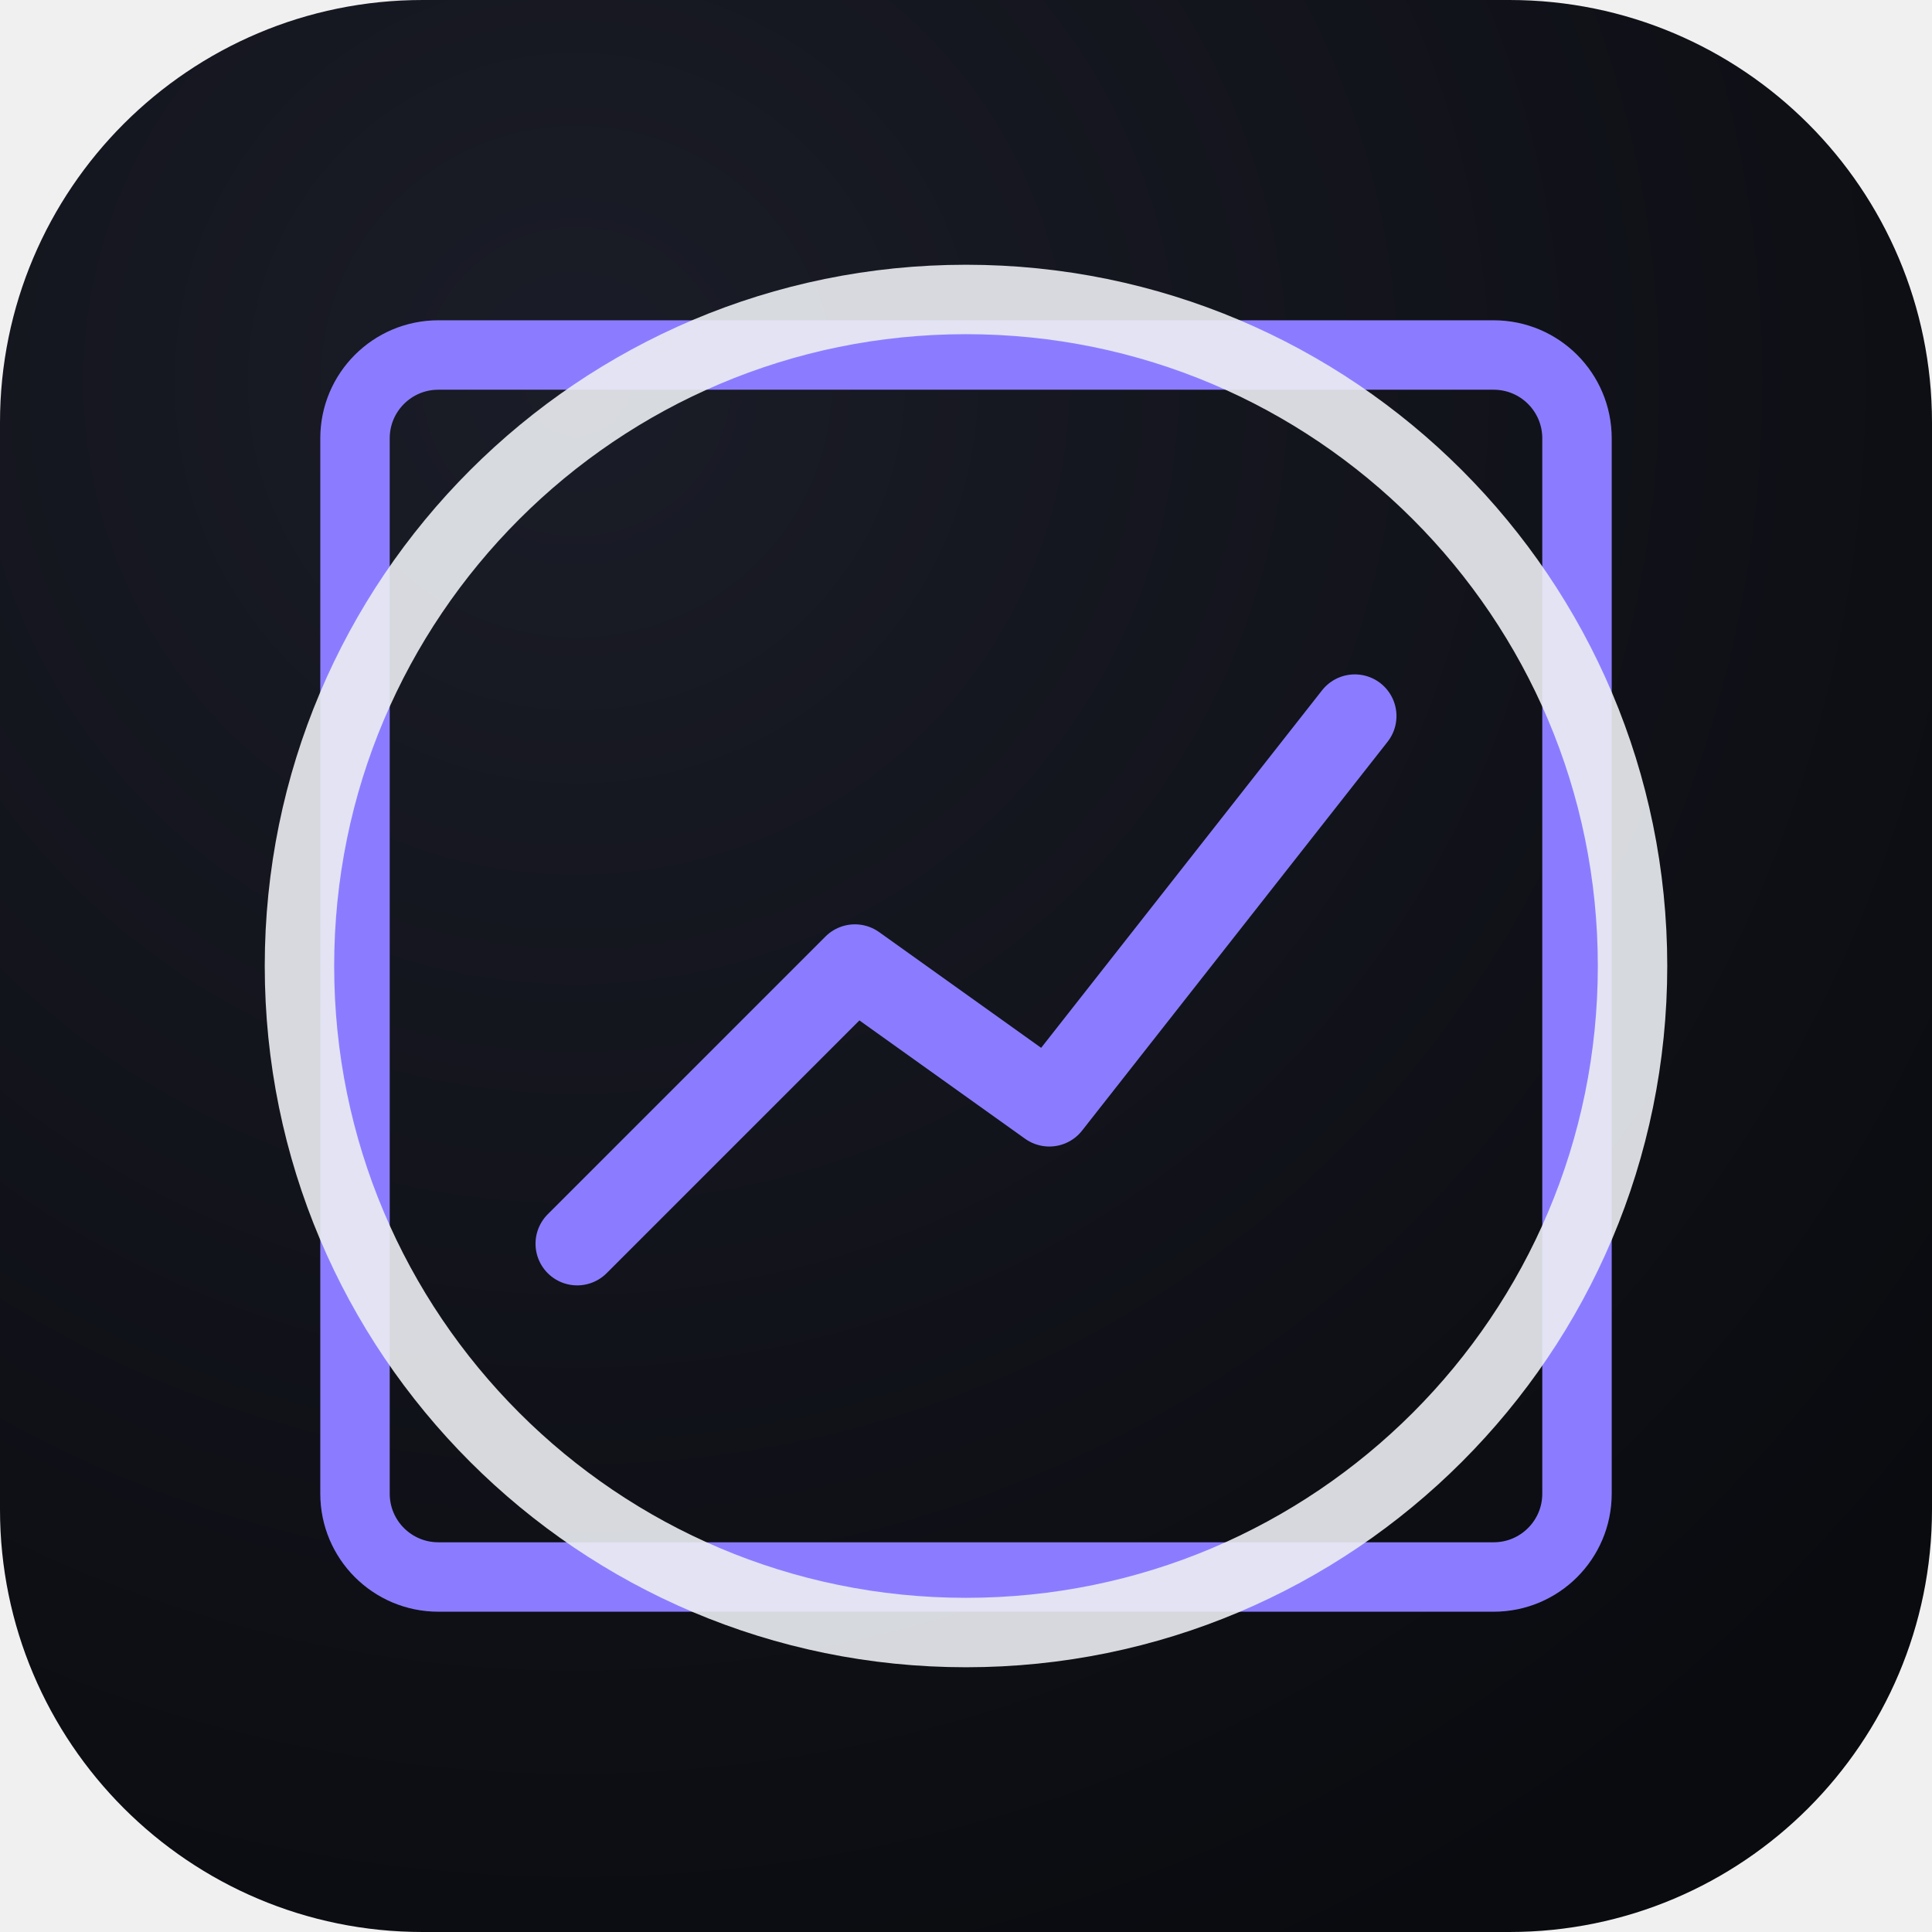
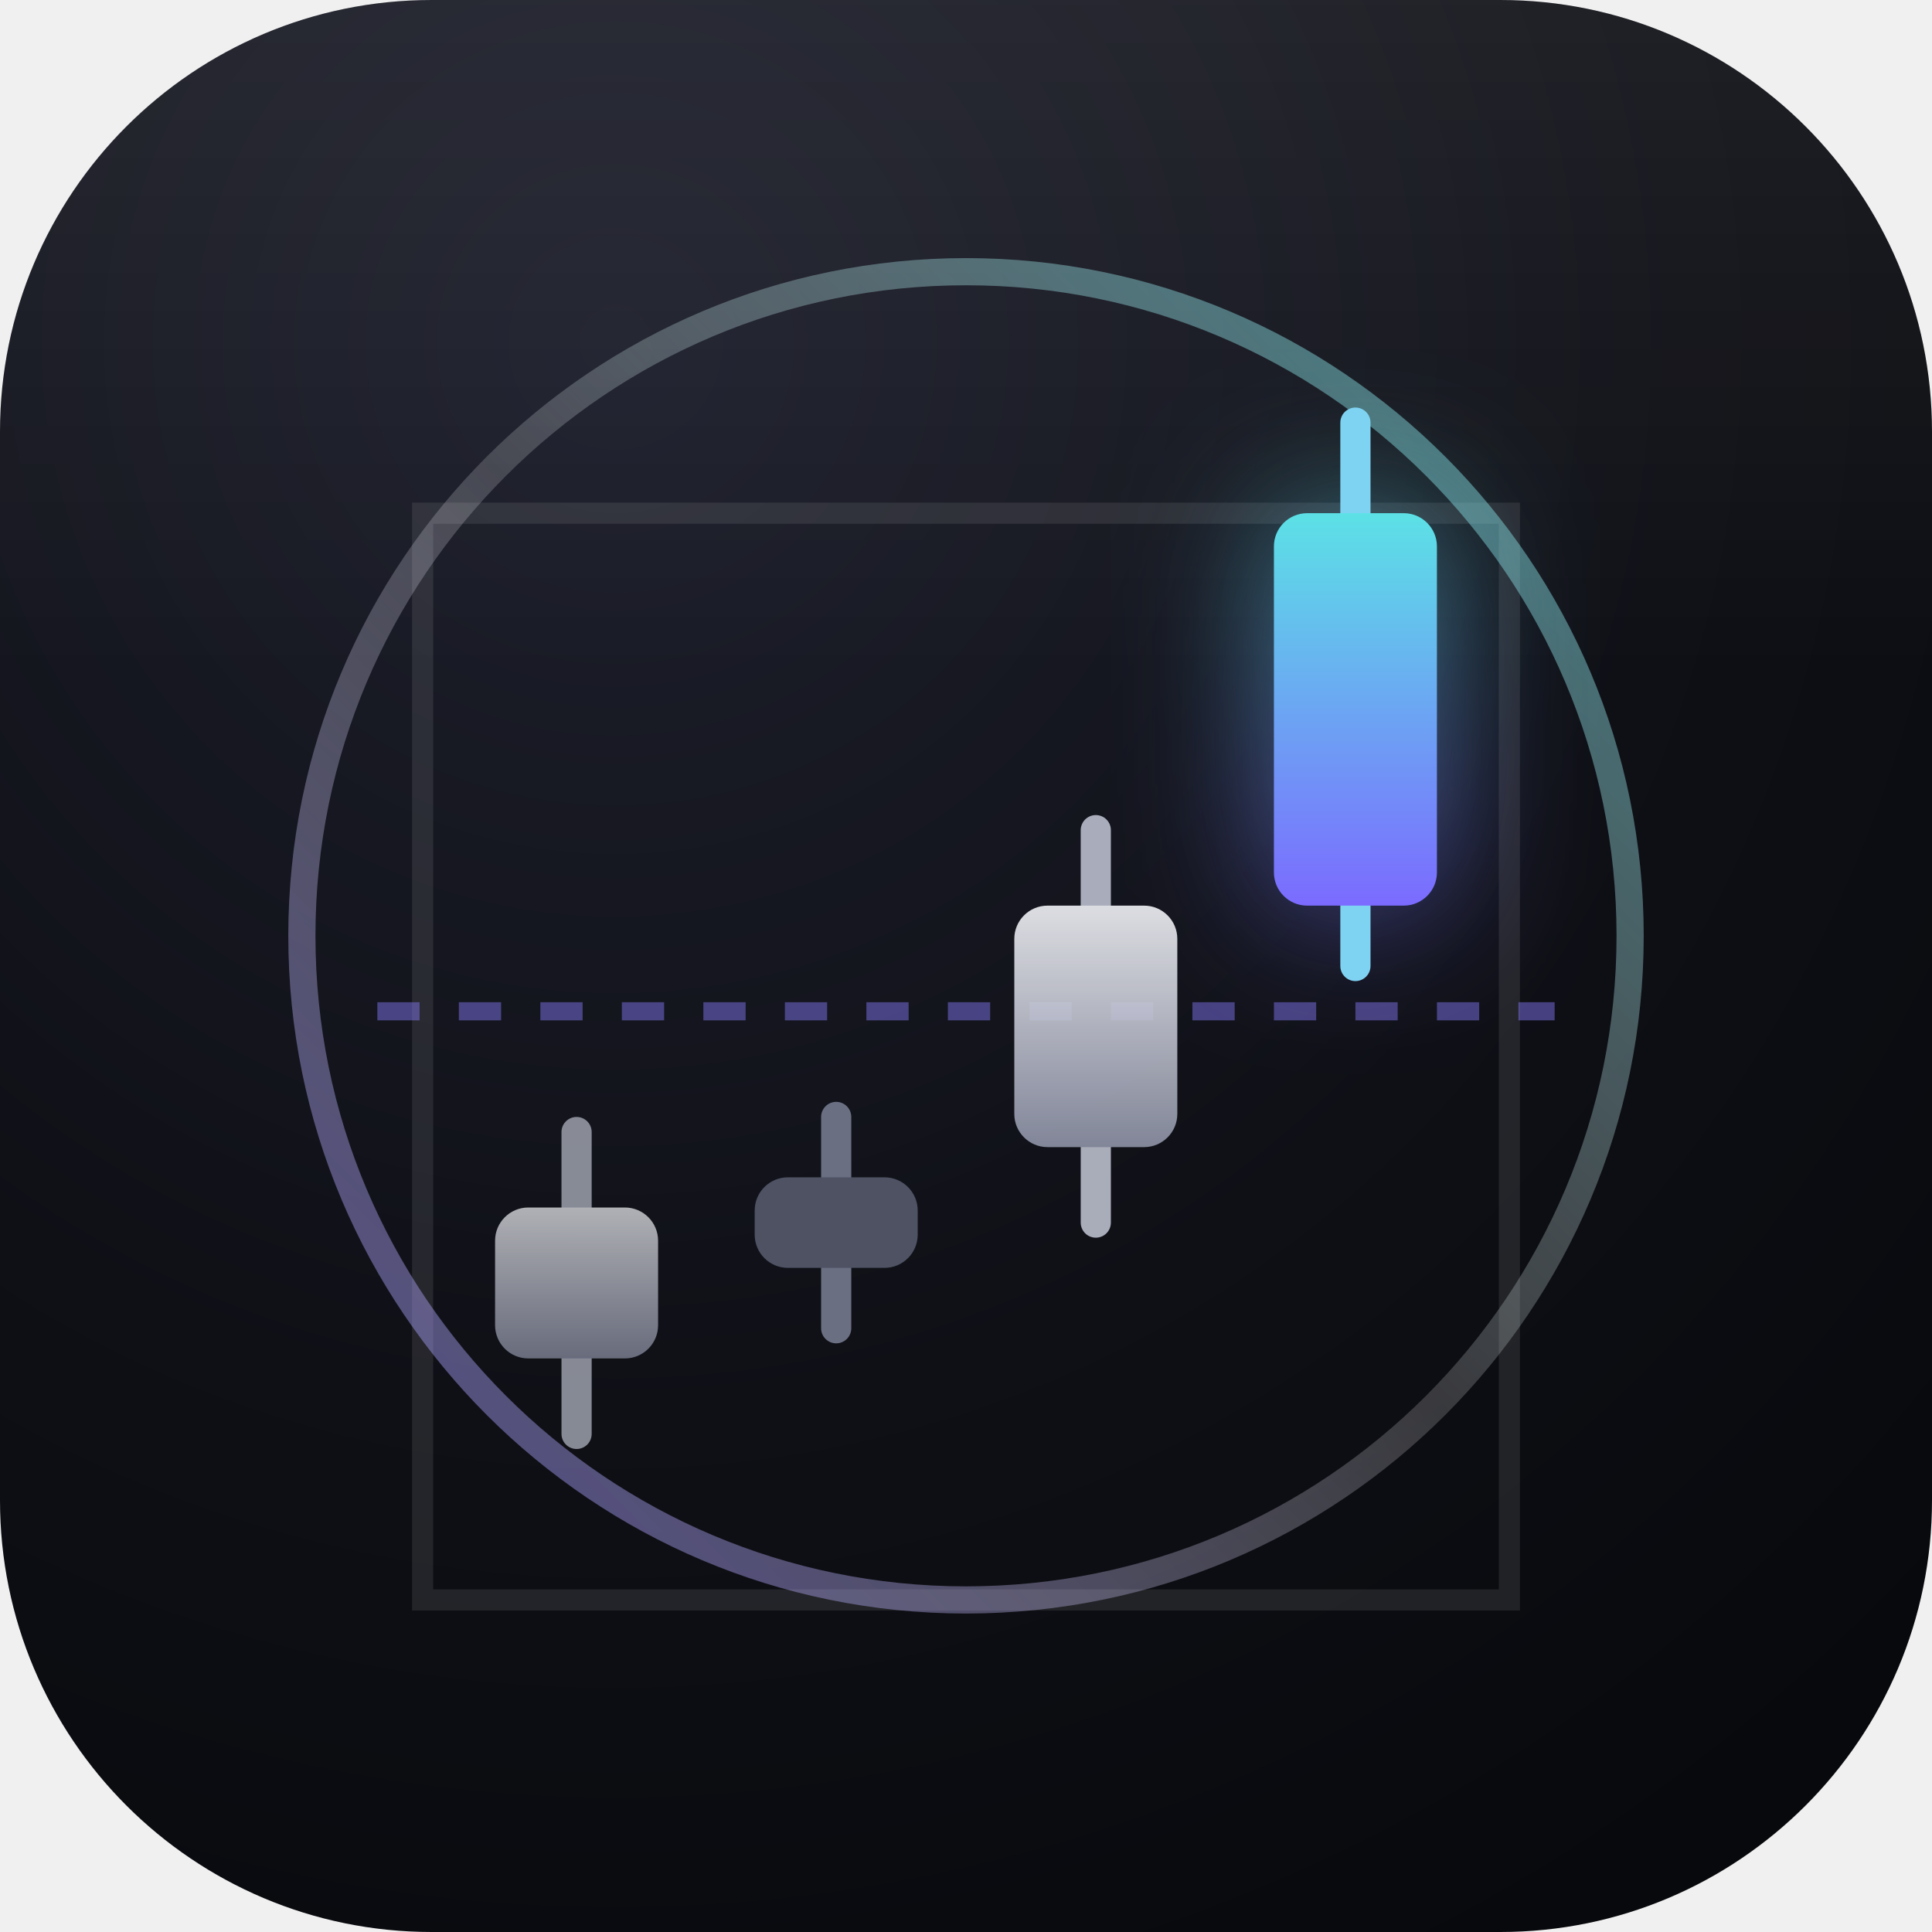
<svg xmlns="http://www.w3.org/2000/svg" viewBox="0 0 64 64">
-   <defs>
-     <radialGradient id="g" cx="30%" cy="20%" r="90%">
-       <stop offset="0" stop-color="#1A1C27" />
-       <stop offset="1" stop-color="#0A0B0F" />
-     </radialGradient>
-   </defs>
-   <rect width="64" height="64" rx="14" fill="url(#g)" />
-   <g transform="translate(2.56 2.56) scale(0.92)">
-     <rect x="10" y="10" width="44" height="44" rx="3" fill="none" stroke="#8B7CFF" stroke-width="2.5" />
-     <circle cx="32" cy="32" r="24" fill="none" stroke="#ECEEF3" stroke-opacity="0.9" stroke-width="2.5" />
-     <path d="M18 42 L28 32 L35 37 L46 23" fill="none" stroke="#8B7CFF" stroke-width="3" stroke-linecap="round" stroke-linejoin="round" />
+   <clipPath id="sq">
+     <rect width="64" height="64" rx="14.3" />
+   </clipPath>
+   <g clip-path="url(#sq)">
+     <defs>
+       <radialGradient id="i-bg" cx="32%" cy="18%" r="100%">
+         <stop offset="0" stop-color="#1D1F2C" />
+         <stop offset=".55" stop-color="#0F1016" />
+         <stop offset="1" stop-color="#07080B" />
+       </radialGradient>
+       <linearGradient id="i-hl" x1="0" y1="0" x2="0" y2="1">
+         <stop offset="0" stop-color="#fff" stop-opacity=".07" />
+         <stop offset=".35" stop-color="#fff" stop-opacity="0" />
+       </linearGradient>
+     </defs>
+     <rect width="64" height="64" fill="url(#i-bg)" />
+     <rect width="64" height="64" fill="url(#i-hl)" />
+     <g>
+       <defs>
+         <linearGradient id="i-sil" x1="0" y1="0" x2="0" y2="1">
+           <stop offset="0" stop-color="#F2F3F7" />
+           <stop offset="1" stop-color="#8D92A6" />
+         </linearGradient>
+         <linearGradient id="i-acc" x1="0" y1="1" x2="0" y2="0">
+           <stop offset="0" stop-color="#7B6BFF" />
+           <stop offset="1" stop-color="#5CE1E6" />
+         </linearGradient>
+         <linearGradient id="i-ring" x1="0" y1="1" x2="1" y2="0">
+           <stop offset="0" stop-color="#8B7CFF" stop-opacity=".55" />
+           <stop offset=".5" stop-color="#fff" stop-opacity=".18" />
+           <stop offset="1" stop-color="#5CE1E6" stop-opacity=".55" />
+         </linearGradient>
+         <filter id="i-glow" x="-100%" y="-50%" width="300%" height="200%">
+           <feGaussianBlur stdDeviation="2.4" />
+         </filter>
+       </defs>
+       <rect x="14" y="17" width="36" height="36" fill="none" stroke="#fff" stroke-opacity="0.09" stroke-width="0.7" />
+       <circle cx="32" cy="31" r="22" fill="none" stroke="url(#i-ring)" stroke-width="0.9" />
+       <line x1="12.5" y1="33.5" x2="51.5" y2="33.5" stroke="#8B7CFF" stroke-opacity=".45" stroke-width="0.6" stroke-dasharray="1.4 1.3" />
+       <g filter="url(#i-glow)" opacity=".6">
+         <rect x="42.20" y="17" width="5.4" height="13" rx="1.1" fill="url(#i-acc)" />
+       </g>
+       <g opacity="0.7">
+         <line x1="19.10" y1="37.5" x2="19.10" y2="47.5" stroke="#B9BDCB" stroke-width="1" stroke-linecap="round" />
+         <rect x="16.40" y="40" width="5.4" height="5" rx="1.1" fill="url(#i-sil)" />
+       </g>
+       <g opacity="1">
+         <line x1="27.70" y1="37" x2="27.70" y2="44" stroke="#6A6F82" stroke-width="1" stroke-linecap="round" />
+         <rect x="25.00" y="39" width="5.4" height="3" rx="1.1" fill="#4E5263" />
+       </g>
+       <g opacity="0.9">
+         <line x1="36.30" y1="27.5" x2="36.30" y2="40.5" stroke="#B9BDCB" stroke-width="1" stroke-linecap="round" />
+         <rect x="33.60" y="30" width="5.4" height="8" rx="1.1" fill="url(#i-sil)" />
+       </g>
+       <g opacity="1">
+         <line x1="44.90" y1="14" x2="44.90" y2="32" stroke="#7FD3F2" stroke-width="1" stroke-linecap="round" />
+         <rect x="42.20" y="17" width="5.4" height="13" rx="1.1" fill="url(#i-acc)" />
+       </g>
+     </g>
  </g>
</svg>
